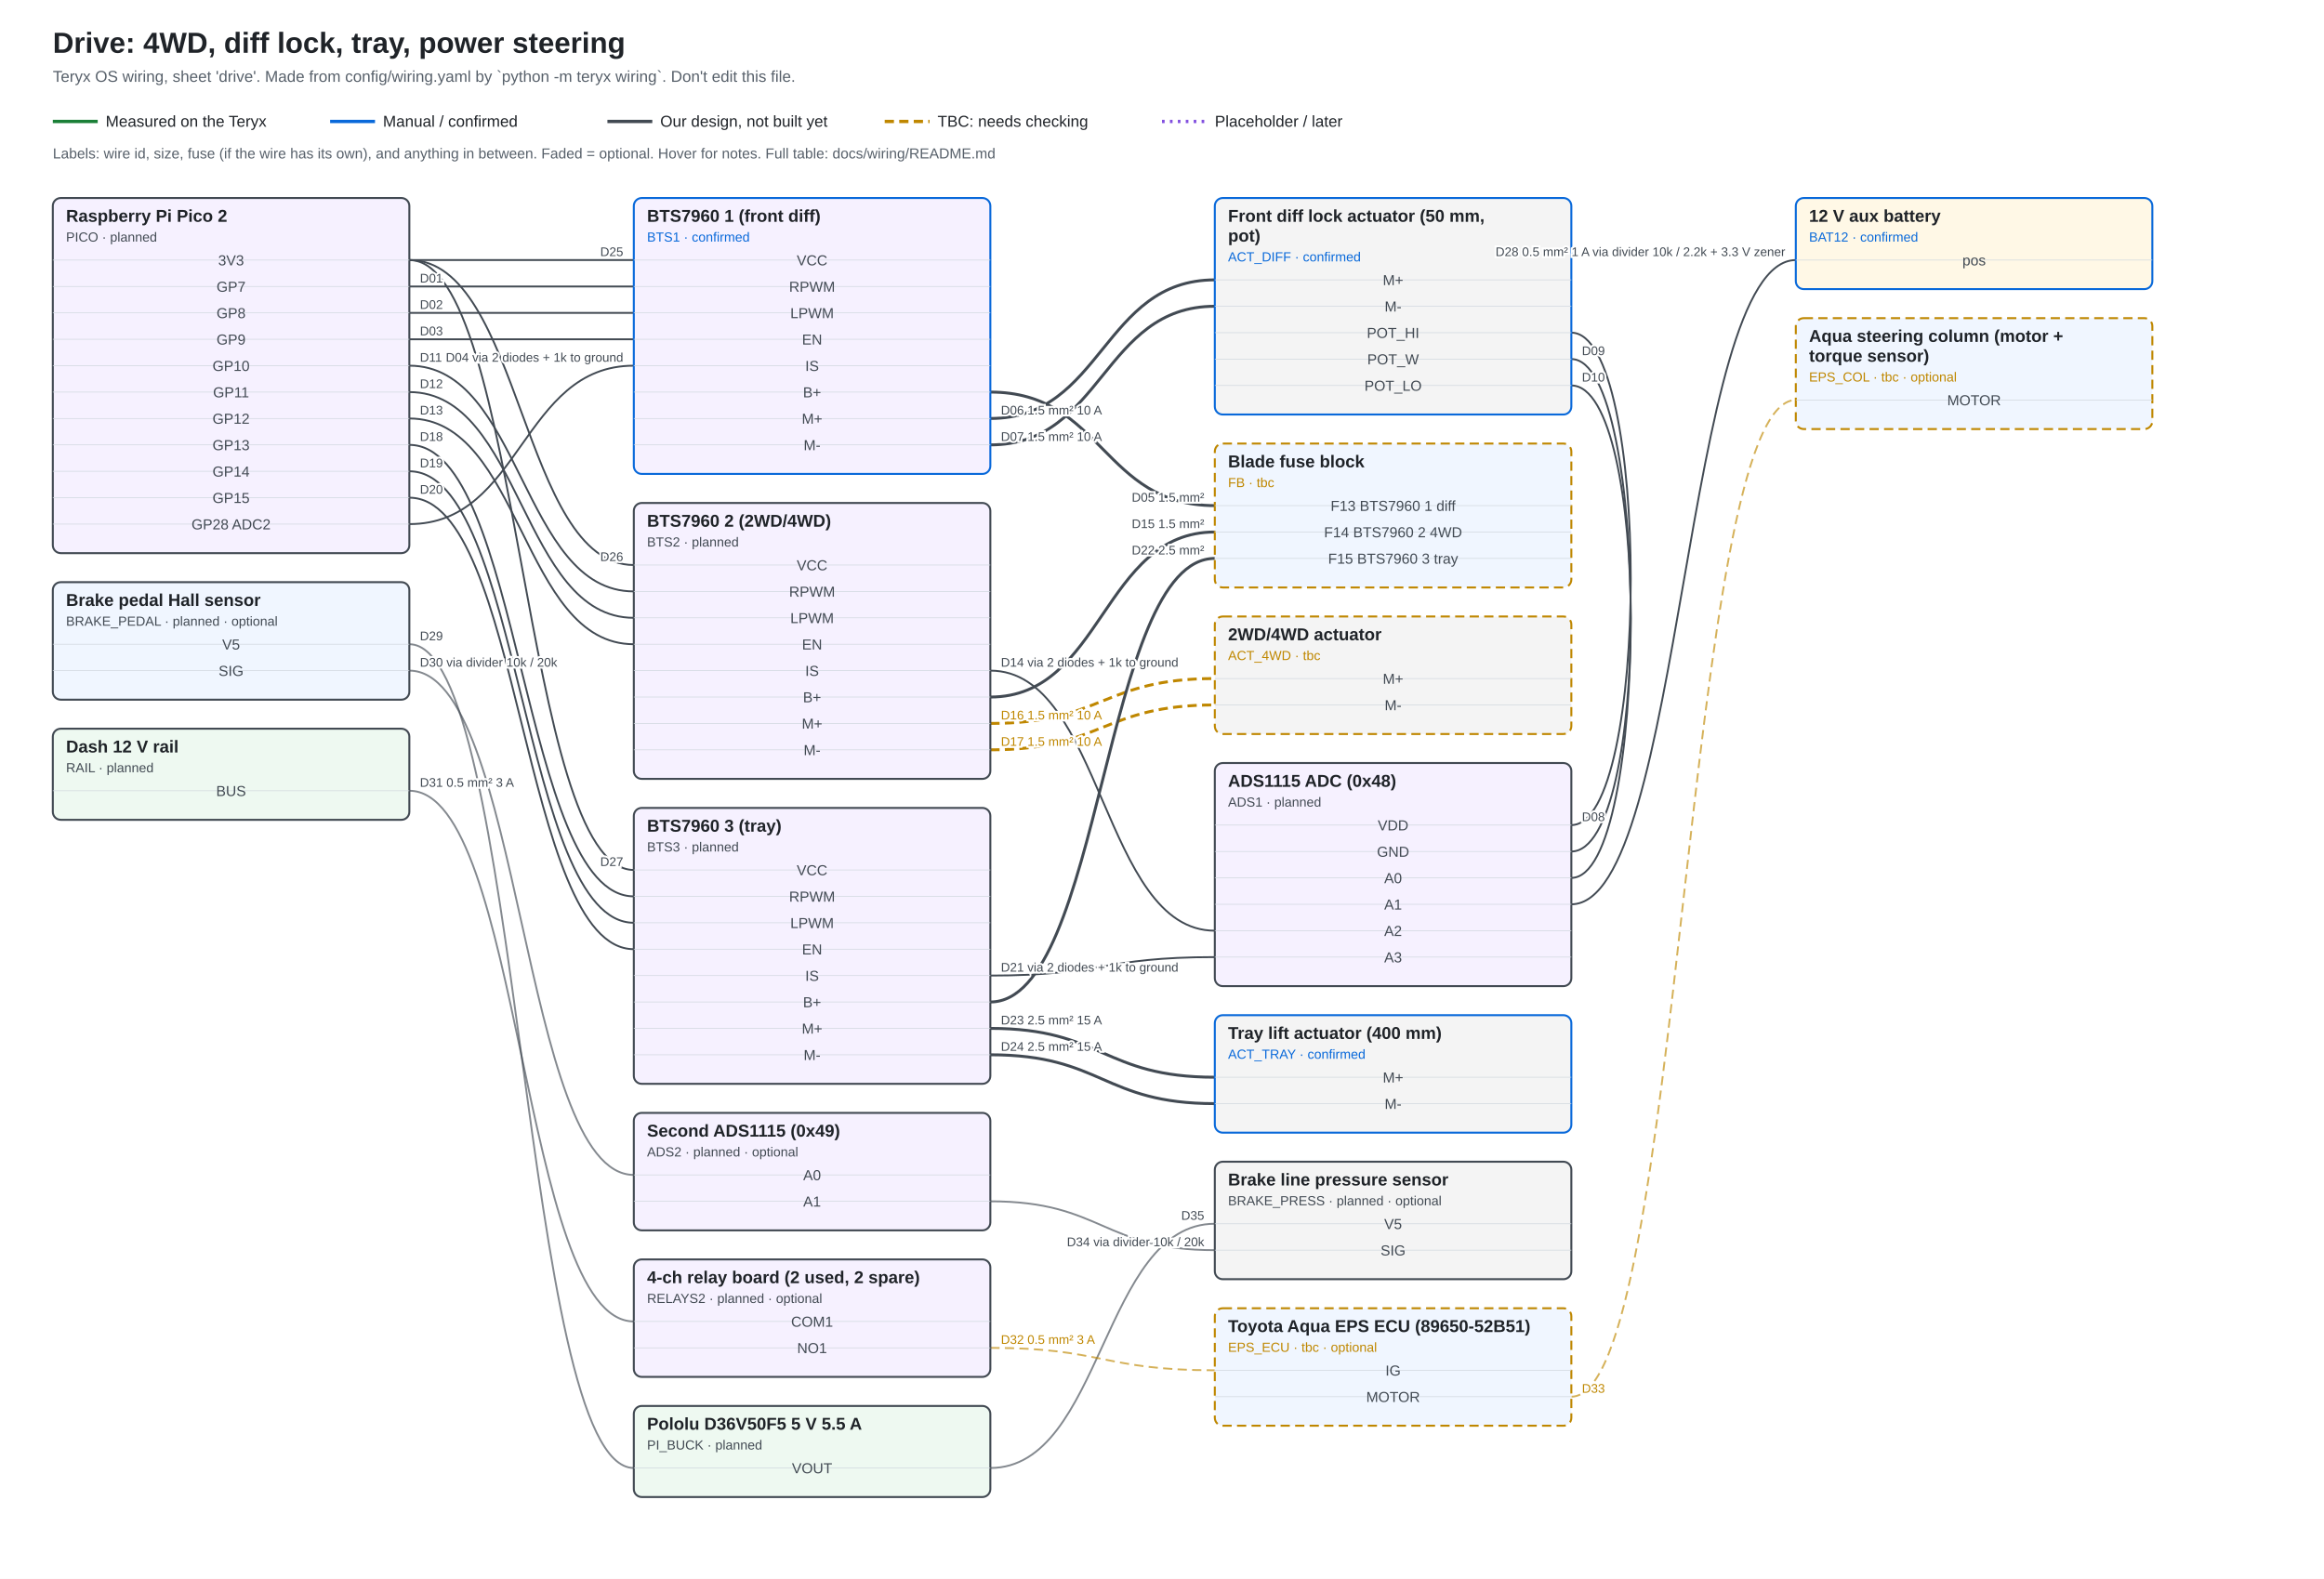
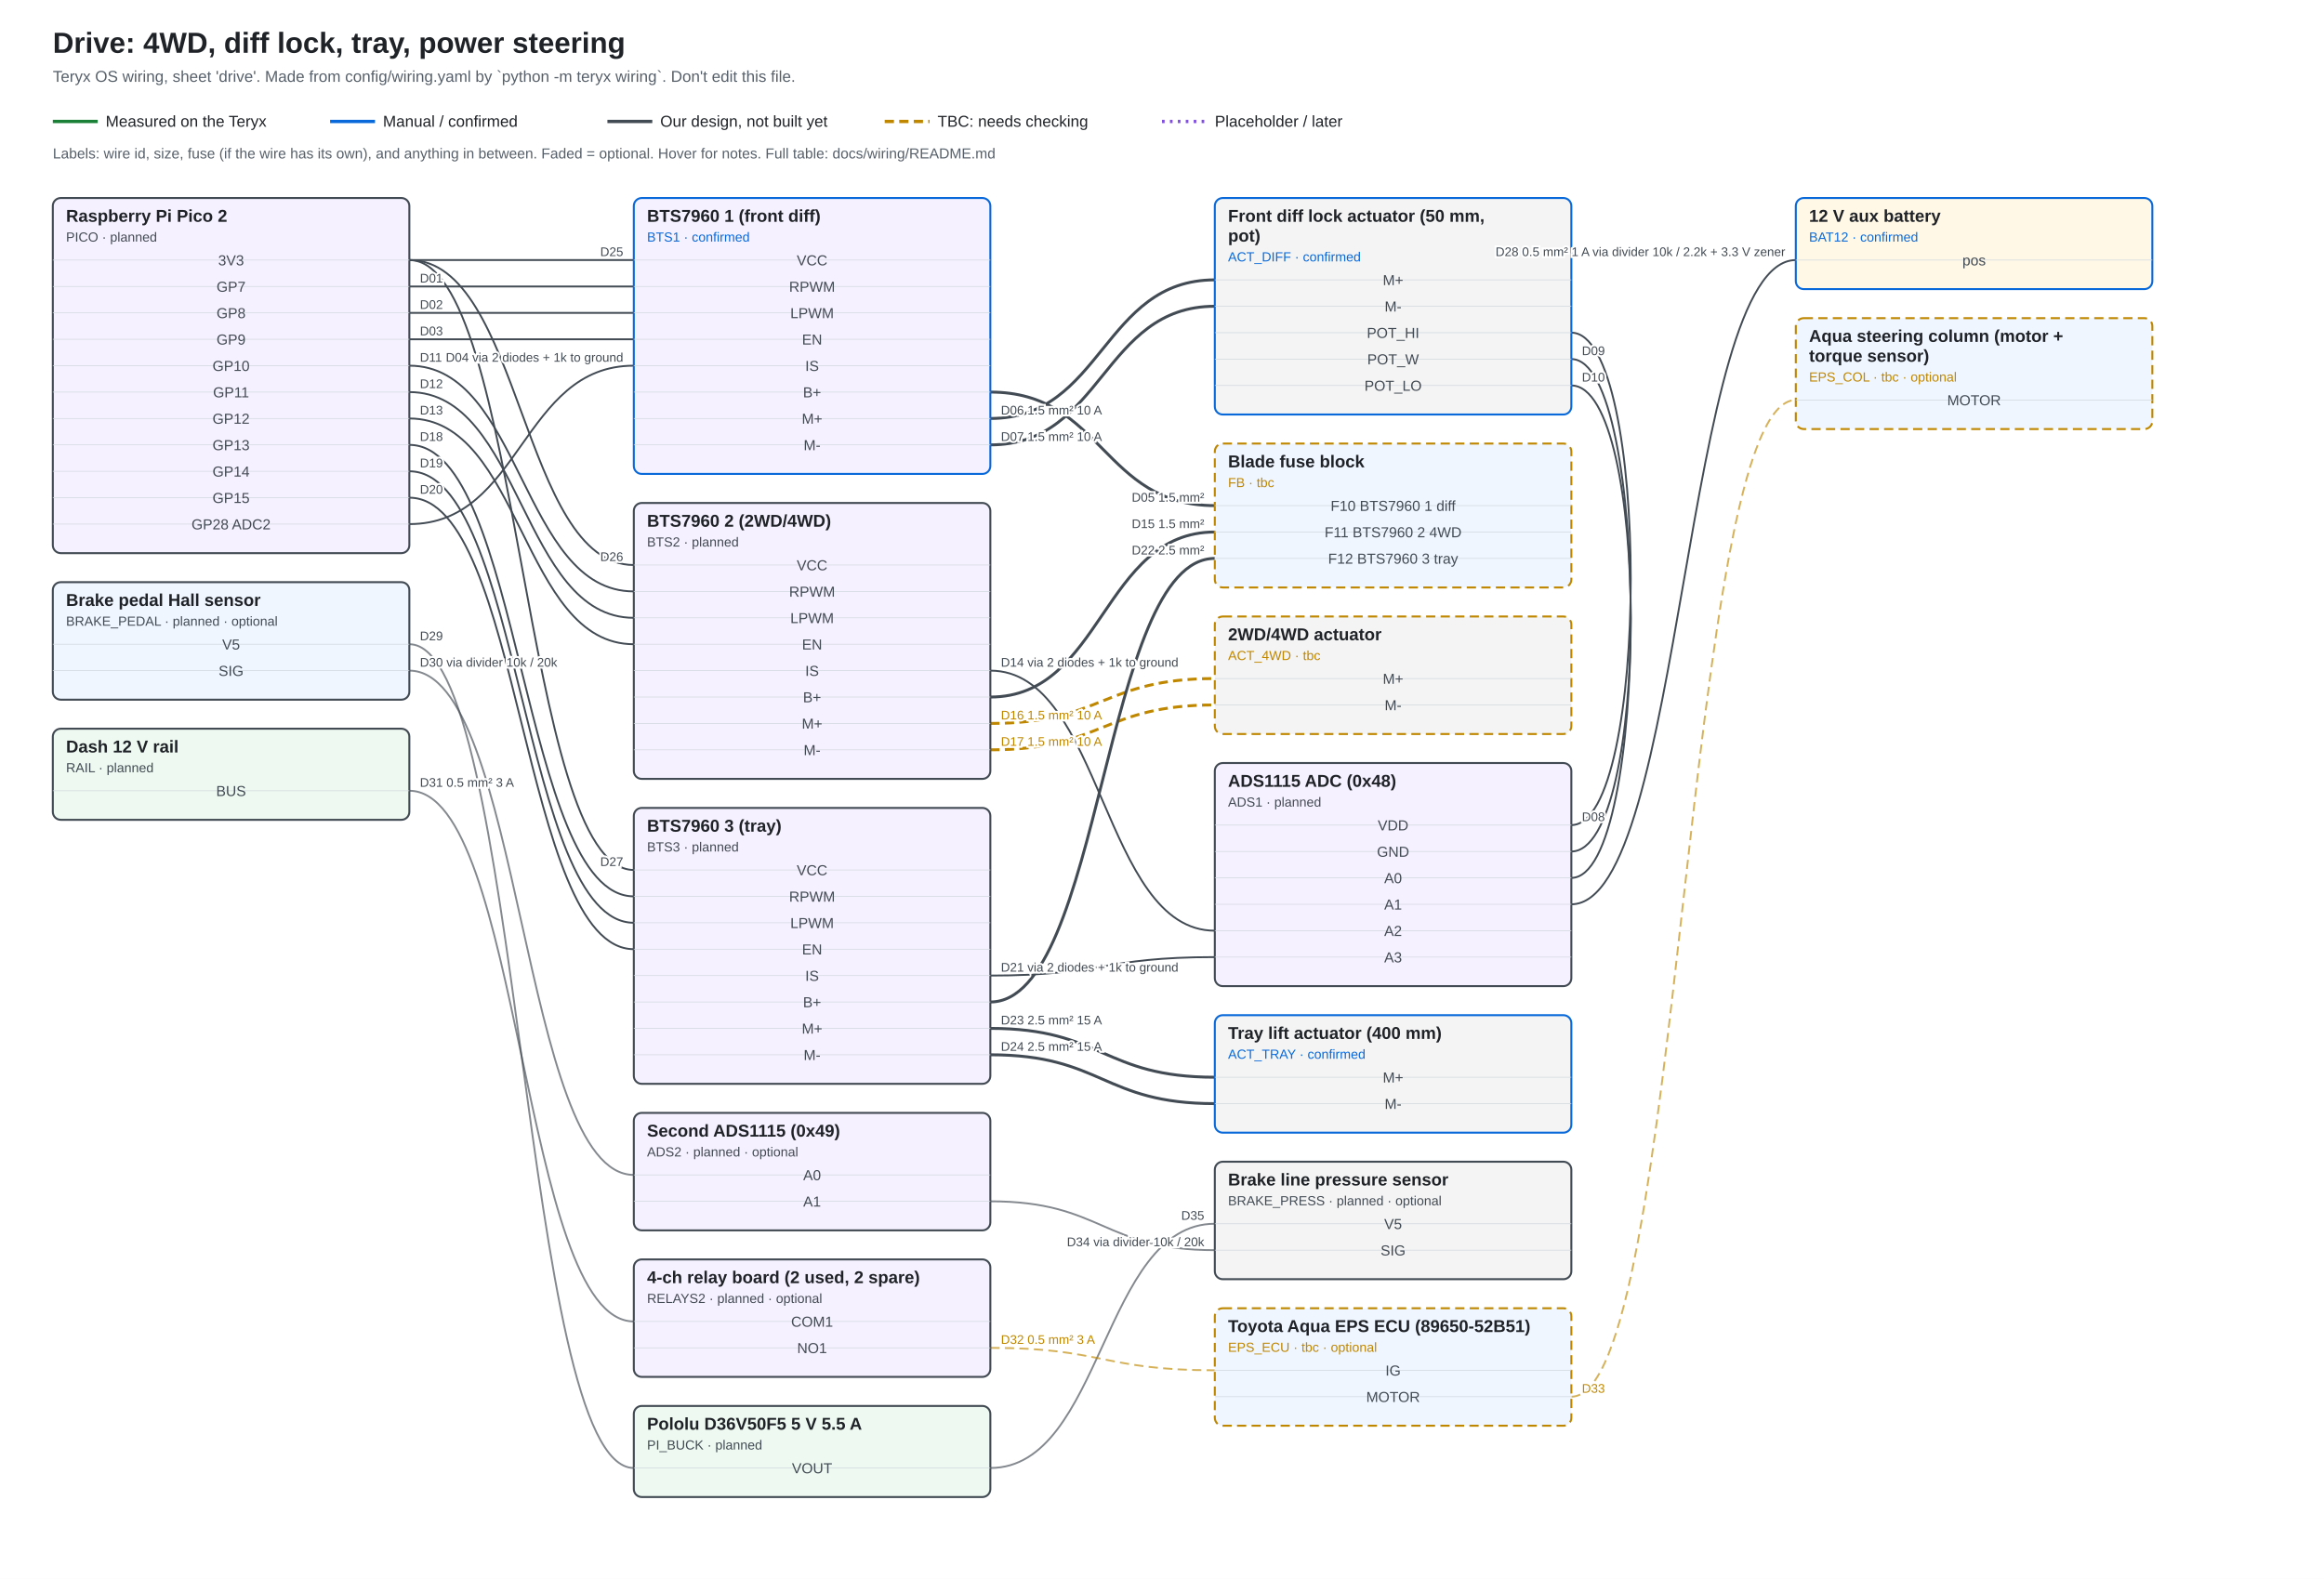
<svg xmlns="http://www.w3.org/2000/svg" viewBox="0 0 1760 1196" width="1760" height="1196" font-family="Arial, Helvetica, sans-serif" data-sheet="drive">
  <rect width="1760" height="1196" fill="#ffffff" />
  <text x="40" y="40" font-size="22" text-anchor="start" font-weight="bold" fill="#1f2328">Drive: 4WD, diff lock, tray, power steering</text>
  <text x="40" y="62" font-size="12" text-anchor="start" font-weight="normal" fill="#57606a">Teryx OS wiring, sheet 'drive'. Made from config/wiring.yaml by `python -m teryx wiring`. Don't edit this file.</text>
  <line x1="40" y1="92" x2="74" y2="92" stroke="#1a7f37" stroke-width="2.5" />
  <text x="80" y="96" font-size="12" text-anchor="start" font-weight="normal" fill="#1f2328">Measured on the Teryx</text>
  <line x1="250" y1="92" x2="284" y2="92" stroke="#0969da" stroke-width="2.5" />
  <text x="290" y="96" font-size="12" text-anchor="start" font-weight="normal" fill="#1f2328">Manual / confirmed</text>
  <line x1="460" y1="92" x2="494" y2="92" stroke="#424a53" stroke-width="2.5" />
  <text x="500" y="96" font-size="12" text-anchor="start" font-weight="normal" fill="#1f2328">Our design, not built yet</text>
  <line x1="670" y1="92" x2="704" y2="92" stroke="#bf8700" stroke-width="2.5" stroke-dasharray="7 4" />
  <text x="710" y="96" font-size="12" text-anchor="start" font-weight="normal" fill="#1f2328">TBC: needs checking</text>
  <line x1="880" y1="92" x2="914" y2="92" stroke="#8250df" stroke-width="2.5" stroke-dasharray="2 4" />
  <text x="920" y="96" font-size="12" text-anchor="start" font-weight="normal" fill="#1f2328">Placeholder / later</text>
  <text x="40" y="120" font-size="11" text-anchor="start" font-weight="normal" fill="#57606a">Labels: wire id, size, fuse (if the wire has its own), and anything in between. Faded = optional. Hover for notes. Full table: docs/wiring/README.md</text>
  <g data-wire="D01" data-from="PICO.GP7" data-to="BTS1.RPWM" data-status="planned">
    <path d="M310,217 C395,217 395,217 480,217" fill="none" stroke="#424a53" stroke-width="1.4" />
  </g>
  <g data-wire="D02" data-from="PICO.GP8" data-to="BTS1.LPWM" data-status="planned">
    <path d="M310,237 C395,237 395,237 480,237" fill="none" stroke="#424a53" stroke-width="1.4" />
  </g>
  <g data-wire="D03" data-from="PICO.GP9" data-to="BTS1.EN" data-status="planned">
    <path d="M310,257 C395,257 395,257 480,257" fill="none" stroke="#424a53" stroke-width="1.4" />
  </g>
  <g data-wire="D04" data-from="BTS1.IS" data-to="PICO.GP28" data-status="planned">
    <path d="M480,277 C395,277 395,397 310,397" fill="none" stroke="#424a53" stroke-width="1.4" />
  </g>
-   <g data-wire="D05" data-from="FB.F13" data-to="BTS1.B+" data-status="planned">
+   <g data-wire="D05" data-from="FB.F10" data-to="BTS1.B+" data-status="planned">
    <path d="M920,383 C835,383 835,297 750,297" fill="none" stroke="#424a53" stroke-width="2.2" />
  </g>
  <g data-wire="D06" data-from="BTS1.M+" data-to="ACT_DIFF.M+" data-status="planned">
    <path d="M750,317 C835,317 835,212 920,212" fill="none" stroke="#424a53" stroke-width="2.2" />
  </g>
  <g data-wire="D07" data-from="BTS1.M-" data-to="ACT_DIFF.M-" data-status="planned">
    <path d="M750,337 C835,337 835,232 920,232" fill="none" stroke="#424a53" stroke-width="2.2" />
  </g>
  <g data-wire="D08" data-from="ADS1.VDD" data-to="ACT_DIFF.POT_HI" data-status="planned">
    <path d="M1190,625 C1250,625 1250,252 1190,252" fill="none" stroke="#424a53" stroke-width="1.4" />
  </g>
  <g data-wire="D09" data-from="ACT_DIFF.POT_W" data-to="ADS1.A0" data-status="planned">
    <path d="M1190,272 C1250,272 1250,665 1190,665" fill="none" stroke="#424a53" stroke-width="1.4" />
  </g>
  <g data-wire="D10" data-from="ACT_DIFF.POT_LO" data-to="ADS1.GND" data-status="planned">
    <path d="M1190,292 C1250,292 1250,645 1190,645" fill="none" stroke="#424a53" stroke-width="1.4" />
  </g>
  <g data-wire="D11" data-from="PICO.GP10" data-to="BTS2.RPWM" data-status="planned">
    <path d="M310,277 C395,277 395,448 480,448" fill="none" stroke="#424a53" stroke-width="1.4" />
  </g>
  <g data-wire="D12" data-from="PICO.GP11" data-to="BTS2.LPWM" data-status="planned">
    <path d="M310,297 C395,297 395,468 480,468" fill="none" stroke="#424a53" stroke-width="1.4" />
  </g>
  <g data-wire="D13" data-from="PICO.GP12" data-to="BTS2.EN" data-status="planned">
    <path d="M310,317 C395,317 395,488 480,488" fill="none" stroke="#424a53" stroke-width="1.4" />
  </g>
  <g data-wire="D14" data-from="BTS2.IS" data-to="ADS1.A2" data-status="planned">
    <path d="M750,508 C835,508 835,705 920,705" fill="none" stroke="#424a53" stroke-width="1.4" />
  </g>
-   <g data-wire="D15" data-from="FB.F14" data-to="BTS2.B+" data-status="planned">
+   <g data-wire="D15" data-from="FB.F11" data-to="BTS2.B+" data-status="planned">
    <path d="M920,403 C835,403 835,528 750,528" fill="none" stroke="#424a53" stroke-width="2.2" />
  </g>
  <g data-wire="D16" data-from="BTS2.M+" data-to="ACT_4WD.M+" data-status="tbc">
    <path d="M750,548 C835,548 835,514 920,514" fill="none" stroke="#bf8700" stroke-width="2.2" stroke-dasharray="7 4" />
  </g>
  <g data-wire="D17" data-from="BTS2.M-" data-to="ACT_4WD.M-" data-status="tbc">
    <path d="M750,568 C835,568 835,534 920,534" fill="none" stroke="#bf8700" stroke-width="2.2" stroke-dasharray="7 4" />
  </g>
  <g data-wire="D18" data-from="PICO.GP13" data-to="BTS3.RPWM" data-status="planned">
    <path d="M310,337 C395,337 395,679 480,679" fill="none" stroke="#424a53" stroke-width="1.4" />
  </g>
  <g data-wire="D19" data-from="PICO.GP14" data-to="BTS3.LPWM" data-status="planned">
    <path d="M310,357 C395,357 395,699 480,699" fill="none" stroke="#424a53" stroke-width="1.4" />
  </g>
  <g data-wire="D20" data-from="PICO.GP15" data-to="BTS3.EN" data-status="planned">
    <path d="M310,377 C395,377 395,719 480,719" fill="none" stroke="#424a53" stroke-width="1.4" />
  </g>
  <g data-wire="D21" data-from="BTS3.IS" data-to="ADS1.A3" data-status="planned">
    <path d="M750,739 C835,739 835,725 920,725" fill="none" stroke="#424a53" stroke-width="1.4" />
  </g>
-   <g data-wire="D22" data-from="FB.F15" data-to="BTS3.B+" data-status="planned">
+   <g data-wire="D22" data-from="FB.F12" data-to="BTS3.B+" data-status="planned">
    <path d="M920,423 C835,423 835,759 750,759" fill="none" stroke="#424a53" stroke-width="2.2" />
  </g>
  <g data-wire="D23" data-from="BTS3.M+" data-to="ACT_TRAY.M+" data-status="planned">
    <path d="M750,779 C835,779 835,816 920,816" fill="none" stroke="#424a53" stroke-width="2.2" />
  </g>
  <g data-wire="D24" data-from="BTS3.M-" data-to="ACT_TRAY.M-" data-status="planned">
    <path d="M750,799 C835,799 835,836 920,836" fill="none" stroke="#424a53" stroke-width="2.2" />
  </g>
  <g data-wire="D25" data-from="PICO.3V3" data-to="BTS1.VCC" data-status="planned">
    <path d="M310,197 C395,197 395,197 480,197" fill="none" stroke="#424a53" stroke-width="1.4" />
  </g>
  <g data-wire="D26" data-from="PICO.3V3" data-to="BTS2.VCC" data-status="planned">
    <path d="M310,197 C395,197 395,428 480,428" fill="none" stroke="#424a53" stroke-width="1.4" />
  </g>
  <g data-wire="D27" data-from="PICO.3V3" data-to="BTS3.VCC" data-status="planned">
    <path d="M310,197 C395,197 395,659 480,659" fill="none" stroke="#424a53" stroke-width="1.4" />
  </g>
  <g data-wire="D28" data-from="BAT12.pos" data-to="ADS1.A1" data-status="planned">
    <path d="M1360,197 C1275,197 1275,685 1190,685" fill="none" stroke="#424a53" stroke-width="1.4" />
  </g>
  <g data-wire="D29" data-from="PI_BUCK.VOUT" data-to="BRAKE_PEDAL.V5" data-status="planned">
    <path d="M480,1112 C395,1112 395,488 310,488" fill="none" stroke="#424a53" stroke-width="1.4" stroke-opacity="0.65" />
  </g>
  <g data-wire="D30" data-from="BRAKE_PEDAL.SIG" data-to="ADS2.A0" data-status="planned">
    <path d="M310,508 C395,508 395,890 480,890" fill="none" stroke="#424a53" stroke-width="1.4" stroke-opacity="0.65" />
  </g>
  <g data-wire="D34" data-from="BRAKE_PRESS.SIG" data-to="ADS2.A1" data-status="planned">
    <path d="M920,947 C835,947 835,910 750,910" fill="none" stroke="#424a53" stroke-width="1.4" stroke-opacity="0.65" />
  </g>
  <g data-wire="D35" data-from="PI_BUCK.VOUT" data-to="BRAKE_PRESS.V5" data-status="planned">
    <path d="M750,1112 C835,1112 835,927 920,927" fill="none" stroke="#424a53" stroke-width="1.4" stroke-opacity="0.65" />
  </g>
  <g data-wire="D31" data-from="RAIL.BUS" data-to="RELAYS2.COM1" data-status="planned">
    <path d="M310,599 C395,599 395,1001 480,1001" fill="none" stroke="#424a53" stroke-width="1.4" stroke-opacity="0.65" />
  </g>
  <g data-wire="D32" data-from="RELAYS2.NO1" data-to="EPS_ECU.IG" data-status="tbc">
    <path d="M750,1021 C835,1021 835,1038 920,1038" fill="none" stroke="#bf8700" stroke-width="1.4" stroke-dasharray="7 4" stroke-opacity="0.65" />
  </g>
  <g data-wire="D33" data-from="EPS_ECU.MOTOR" data-to="EPS_COL.MOTOR" data-status="tbc">
    <path d="M1190,1058 C1275,1058 1275,303 1360,303" fill="none" stroke="#bf8700" stroke-width="1.4" stroke-dasharray="7 4" stroke-opacity="0.65" />
  </g>
  <g data-device="PICO" data-status="planned">
    <rect x="40" y="150" width="270" height="269" rx="6" fill="#f6f1ff" stroke="#424a53" stroke-width="1.5" />
    <text x="50" y="168" font-size="13" text-anchor="start" font-weight="bold" fill="#1f2328">Raspberry Pi Pico 2</text>
    <text x="50" y="183" font-size="10" text-anchor="start" font-weight="normal" fill="#424a53">PICO · planned</text>
    <line x1="40" y1="197" x2="310" y2="197" stroke="#d0d7de" stroke-width="0.5" />
    <text x="175" y="201" font-size="11" text-anchor="middle" font-weight="normal" fill="#424a53">3V3</text>
    <line x1="40" y1="217" x2="310" y2="217" stroke="#d0d7de" stroke-width="0.5" />
    <text x="175" y="221" font-size="11" text-anchor="middle" font-weight="normal" fill="#424a53">GP7</text>
    <line x1="40" y1="237" x2="310" y2="237" stroke="#d0d7de" stroke-width="0.5" />
    <text x="175" y="241" font-size="11" text-anchor="middle" font-weight="normal" fill="#424a53">GP8</text>
    <line x1="40" y1="257" x2="310" y2="257" stroke="#d0d7de" stroke-width="0.5" />
    <text x="175" y="261" font-size="11" text-anchor="middle" font-weight="normal" fill="#424a53">GP9</text>
    <line x1="40" y1="277" x2="310" y2="277" stroke="#d0d7de" stroke-width="0.5" />
    <text x="175" y="281" font-size="11" text-anchor="middle" font-weight="normal" fill="#424a53">GP10</text>
    <line x1="40" y1="297" x2="310" y2="297" stroke="#d0d7de" stroke-width="0.5" />
    <text x="175" y="301" font-size="11" text-anchor="middle" font-weight="normal" fill="#424a53">GP11</text>
    <line x1="40" y1="317" x2="310" y2="317" stroke="#d0d7de" stroke-width="0.5" />
    <text x="175" y="321" font-size="11" text-anchor="middle" font-weight="normal" fill="#424a53">GP12</text>
    <line x1="40" y1="337" x2="310" y2="337" stroke="#d0d7de" stroke-width="0.5" />
    <text x="175" y="341" font-size="11" text-anchor="middle" font-weight="normal" fill="#424a53">GP13</text>
    <line x1="40" y1="357" x2="310" y2="357" stroke="#d0d7de" stroke-width="0.5" />
    <text x="175" y="361" font-size="11" text-anchor="middle" font-weight="normal" fill="#424a53">GP14</text>
    <line x1="40" y1="377" x2="310" y2="377" stroke="#d0d7de" stroke-width="0.5" />
    <text x="175" y="381" font-size="11" text-anchor="middle" font-weight="normal" fill="#424a53">GP15</text>
    <line x1="40" y1="397" x2="310" y2="397" stroke="#d0d7de" stroke-width="0.5" />
    <text x="175" y="401" font-size="11" text-anchor="middle" font-weight="normal" fill="#424a53">GP28  ADC2</text>
  </g>
  <g data-device="BRAKE_PEDAL" data-status="planned">
    <rect x="40" y="441" width="270" height="89" rx="6" fill="#f0f6ff" stroke="#424a53" stroke-width="1.5" />
    <text x="50" y="459" font-size="13" text-anchor="start" font-weight="bold" fill="#1f2328">Brake pedal Hall sensor</text>
    <text x="50" y="474" font-size="10" text-anchor="start" font-weight="normal" fill="#424a53">BRAKE_PEDAL · planned · optional</text>
    <line x1="40" y1="488" x2="310" y2="488" stroke="#d0d7de" stroke-width="0.5" />
    <text x="175" y="492" font-size="11" text-anchor="middle" font-weight="normal" fill="#424a53">V5</text>
    <line x1="40" y1="508" x2="310" y2="508" stroke="#d0d7de" stroke-width="0.5" />
    <text x="175" y="512" font-size="11" text-anchor="middle" font-weight="normal" fill="#424a53">SIG</text>
  </g>
  <g data-device="RAIL" data-status="planned">
    <rect x="40" y="552" width="270" height="69" rx="6" fill="#eef9f1" stroke="#424a53" stroke-width="1.5" />
    <text x="50" y="570" font-size="13" text-anchor="start" font-weight="bold" fill="#1f2328">Dash 12 V rail</text>
    <text x="50" y="585" font-size="10" text-anchor="start" font-weight="normal" fill="#424a53">RAIL · planned</text>
    <line x1="40" y1="599" x2="310" y2="599" stroke="#d0d7de" stroke-width="0.5" />
    <text x="175" y="603" font-size="11" text-anchor="middle" font-weight="normal" fill="#424a53">BUS</text>
  </g>
  <g data-device="BTS1" data-status="confirmed">
    <rect x="480" y="150" width="270" height="209" rx="6" fill="#f6f1ff" stroke="#0969da" stroke-width="1.5" />
    <text x="490" y="168" font-size="13" text-anchor="start" font-weight="bold" fill="#1f2328">BTS7960 1 (front diff)</text>
    <text x="490" y="183" font-size="10" text-anchor="start" font-weight="normal" fill="#0969da">BTS1 · confirmed</text>
    <line x1="480" y1="197" x2="750" y2="197" stroke="#d0d7de" stroke-width="0.5" />
    <text x="615" y="201" font-size="11" text-anchor="middle" font-weight="normal" fill="#424a53">VCC</text>
    <line x1="480" y1="217" x2="750" y2="217" stroke="#d0d7de" stroke-width="0.5" />
    <text x="615" y="221" font-size="11" text-anchor="middle" font-weight="normal" fill="#424a53">RPWM</text>
    <line x1="480" y1="237" x2="750" y2="237" stroke="#d0d7de" stroke-width="0.5" />
    <text x="615" y="241" font-size="11" text-anchor="middle" font-weight="normal" fill="#424a53">LPWM</text>
    <line x1="480" y1="257" x2="750" y2="257" stroke="#d0d7de" stroke-width="0.5" />
    <text x="615" y="261" font-size="11" text-anchor="middle" font-weight="normal" fill="#424a53">EN</text>
    <line x1="480" y1="277" x2="750" y2="277" stroke="#d0d7de" stroke-width="0.5" />
    <text x="615" y="281" font-size="11" text-anchor="middle" font-weight="normal" fill="#424a53">IS</text>
    <line x1="480" y1="297" x2="750" y2="297" stroke="#d0d7de" stroke-width="0.5" />
    <text x="615" y="301" font-size="11" text-anchor="middle" font-weight="normal" fill="#424a53">B+</text>
    <line x1="480" y1="317" x2="750" y2="317" stroke="#d0d7de" stroke-width="0.5" />
    <text x="615" y="321" font-size="11" text-anchor="middle" font-weight="normal" fill="#424a53">M+</text>
    <line x1="480" y1="337" x2="750" y2="337" stroke="#d0d7de" stroke-width="0.5" />
    <text x="615" y="341" font-size="11" text-anchor="middle" font-weight="normal" fill="#424a53">M-</text>
  </g>
  <g data-device="BTS2" data-status="planned">
    <rect x="480" y="381" width="270" height="209" rx="6" fill="#f6f1ff" stroke="#424a53" stroke-width="1.5" />
    <text x="490" y="399" font-size="13" text-anchor="start" font-weight="bold" fill="#1f2328">BTS7960 2 (2WD/4WD)</text>
    <text x="490" y="414" font-size="10" text-anchor="start" font-weight="normal" fill="#424a53">BTS2 · planned</text>
    <line x1="480" y1="428" x2="750" y2="428" stroke="#d0d7de" stroke-width="0.5" />
    <text x="615" y="432" font-size="11" text-anchor="middle" font-weight="normal" fill="#424a53">VCC</text>
    <line x1="480" y1="448" x2="750" y2="448" stroke="#d0d7de" stroke-width="0.5" />
    <text x="615" y="452" font-size="11" text-anchor="middle" font-weight="normal" fill="#424a53">RPWM</text>
    <line x1="480" y1="468" x2="750" y2="468" stroke="#d0d7de" stroke-width="0.5" />
    <text x="615" y="472" font-size="11" text-anchor="middle" font-weight="normal" fill="#424a53">LPWM</text>
    <line x1="480" y1="488" x2="750" y2="488" stroke="#d0d7de" stroke-width="0.5" />
    <text x="615" y="492" font-size="11" text-anchor="middle" font-weight="normal" fill="#424a53">EN</text>
    <line x1="480" y1="508" x2="750" y2="508" stroke="#d0d7de" stroke-width="0.5" />
    <text x="615" y="512" font-size="11" text-anchor="middle" font-weight="normal" fill="#424a53">IS</text>
    <line x1="480" y1="528" x2="750" y2="528" stroke="#d0d7de" stroke-width="0.5" />
    <text x="615" y="532" font-size="11" text-anchor="middle" font-weight="normal" fill="#424a53">B+</text>
    <line x1="480" y1="548" x2="750" y2="548" stroke="#d0d7de" stroke-width="0.5" />
    <text x="615" y="552" font-size="11" text-anchor="middle" font-weight="normal" fill="#424a53">M+</text>
    <line x1="480" y1="568" x2="750" y2="568" stroke="#d0d7de" stroke-width="0.5" />
    <text x="615" y="572" font-size="11" text-anchor="middle" font-weight="normal" fill="#424a53">M-</text>
  </g>
  <g data-device="BTS3" data-status="planned">
    <rect x="480" y="612" width="270" height="209" rx="6" fill="#f6f1ff" stroke="#424a53" stroke-width="1.5" />
    <text x="490" y="630" font-size="13" text-anchor="start" font-weight="bold" fill="#1f2328">BTS7960 3 (tray)</text>
    <text x="490" y="645" font-size="10" text-anchor="start" font-weight="normal" fill="#424a53">BTS3 · planned</text>
    <line x1="480" y1="659" x2="750" y2="659" stroke="#d0d7de" stroke-width="0.5" />
    <text x="615" y="663" font-size="11" text-anchor="middle" font-weight="normal" fill="#424a53">VCC</text>
    <line x1="480" y1="679" x2="750" y2="679" stroke="#d0d7de" stroke-width="0.5" />
    <text x="615" y="683" font-size="11" text-anchor="middle" font-weight="normal" fill="#424a53">RPWM</text>
    <line x1="480" y1="699" x2="750" y2="699" stroke="#d0d7de" stroke-width="0.5" />
    <text x="615" y="703" font-size="11" text-anchor="middle" font-weight="normal" fill="#424a53">LPWM</text>
    <line x1="480" y1="719" x2="750" y2="719" stroke="#d0d7de" stroke-width="0.5" />
    <text x="615" y="723" font-size="11" text-anchor="middle" font-weight="normal" fill="#424a53">EN</text>
    <line x1="480" y1="739" x2="750" y2="739" stroke="#d0d7de" stroke-width="0.5" />
    <text x="615" y="743" font-size="11" text-anchor="middle" font-weight="normal" fill="#424a53">IS</text>
    <line x1="480" y1="759" x2="750" y2="759" stroke="#d0d7de" stroke-width="0.5" />
    <text x="615" y="763" font-size="11" text-anchor="middle" font-weight="normal" fill="#424a53">B+</text>
    <line x1="480" y1="779" x2="750" y2="779" stroke="#d0d7de" stroke-width="0.5" />
    <text x="615" y="783" font-size="11" text-anchor="middle" font-weight="normal" fill="#424a53">M+</text>
    <line x1="480" y1="799" x2="750" y2="799" stroke="#d0d7de" stroke-width="0.5" />
    <text x="615" y="803" font-size="11" text-anchor="middle" font-weight="normal" fill="#424a53">M-</text>
  </g>
  <g data-device="ADS2" data-status="planned">
    <rect x="480" y="843" width="270" height="89" rx="6" fill="#f6f1ff" stroke="#424a53" stroke-width="1.5" />
    <text x="490" y="861" font-size="13" text-anchor="start" font-weight="bold" fill="#1f2328">Second ADS1115 (0x49)</text>
    <text x="490" y="876" font-size="10" text-anchor="start" font-weight="normal" fill="#424a53">ADS2 · planned · optional</text>
    <line x1="480" y1="890" x2="750" y2="890" stroke="#d0d7de" stroke-width="0.5" />
    <text x="615" y="894" font-size="11" text-anchor="middle" font-weight="normal" fill="#424a53">A0</text>
    <line x1="480" y1="910" x2="750" y2="910" stroke="#d0d7de" stroke-width="0.5" />
    <text x="615" y="914" font-size="11" text-anchor="middle" font-weight="normal" fill="#424a53">A1</text>
  </g>
  <g data-device="RELAYS2" data-status="planned">
    <rect x="480" y="954" width="270" height="89" rx="6" fill="#f6f1ff" stroke="#424a53" stroke-width="1.5" />
    <text x="490" y="972" font-size="13" text-anchor="start" font-weight="bold" fill="#1f2328">4-ch relay board (2 used, 2 spare)</text>
    <text x="490" y="987" font-size="10" text-anchor="start" font-weight="normal" fill="#424a53">RELAYS2 · planned · optional</text>
    <line x1="480" y1="1001" x2="750" y2="1001" stroke="#d0d7de" stroke-width="0.5" />
    <text x="615" y="1005" font-size="11" text-anchor="middle" font-weight="normal" fill="#424a53">COM1</text>
    <line x1="480" y1="1021" x2="750" y2="1021" stroke="#d0d7de" stroke-width="0.5" />
    <text x="615" y="1025" font-size="11" text-anchor="middle" font-weight="normal" fill="#424a53">NO1</text>
  </g>
  <g data-device="PI_BUCK" data-status="planned">
    <rect x="480" y="1065" width="270" height="69" rx="6" fill="#eef9f1" stroke="#424a53" stroke-width="1.5" />
    <text x="490" y="1083" font-size="13" text-anchor="start" font-weight="bold" fill="#1f2328">Pololu D36V50F5 5 V 5.5 A</text>
    <text x="490" y="1098" font-size="10" text-anchor="start" font-weight="normal" fill="#424a53">PI_BUCK · planned</text>
    <line x1="480" y1="1112" x2="750" y2="1112" stroke="#d0d7de" stroke-width="0.5" />
    <text x="615" y="1116" font-size="11" text-anchor="middle" font-weight="normal" fill="#424a53">VOUT</text>
  </g>
  <g data-device="ACT_DIFF" data-status="confirmed">
    <rect x="920" y="150" width="270" height="164" rx="6" fill="#f4f4f4" stroke="#0969da" stroke-width="1.5" />
    <text x="930" y="168" font-size="13" text-anchor="start" font-weight="bold" fill="#1f2328">Front diff lock actuator (50 mm,</text>
    <text x="930" y="183" font-size="13" text-anchor="start" font-weight="bold" fill="#1f2328">pot)</text>
    <text x="930" y="198" font-size="10" text-anchor="start" font-weight="normal" fill="#0969da">ACT_DIFF · confirmed</text>
    <line x1="920" y1="212" x2="1190" y2="212" stroke="#d0d7de" stroke-width="0.5" />
    <text x="1055" y="216" font-size="11" text-anchor="middle" font-weight="normal" fill="#424a53">M+</text>
    <line x1="920" y1="232" x2="1190" y2="232" stroke="#d0d7de" stroke-width="0.5" />
    <text x="1055" y="236" font-size="11" text-anchor="middle" font-weight="normal" fill="#424a53">M-</text>
    <line x1="920" y1="252" x2="1190" y2="252" stroke="#d0d7de" stroke-width="0.5" />
    <text x="1055" y="256" font-size="11" text-anchor="middle" font-weight="normal" fill="#424a53">POT_HI</text>
    <line x1="920" y1="272" x2="1190" y2="272" stroke="#d0d7de" stroke-width="0.5" />
    <text x="1055" y="276" font-size="11" text-anchor="middle" font-weight="normal" fill="#424a53">POT_W</text>
    <line x1="920" y1="292" x2="1190" y2="292" stroke="#d0d7de" stroke-width="0.5" />
    <text x="1055" y="296" font-size="11" text-anchor="middle" font-weight="normal" fill="#424a53">POT_LO</text>
  </g>
  <g data-device="FB" data-status="tbc">
    <rect x="920" y="336" width="270" height="109" rx="6" fill="#f0f6ff" stroke="#bf8700" stroke-width="1.5" stroke-dasharray="7 4" />
    <text x="930" y="354" font-size="13" text-anchor="start" font-weight="bold" fill="#1f2328">Blade fuse block</text>
    <text x="930" y="369" font-size="10" text-anchor="start" font-weight="normal" fill="#bf8700">FB · tbc</text>
    <line x1="920" y1="383" x2="1190" y2="383" stroke="#d0d7de" stroke-width="0.5" />
-     <text x="1055" y="387" font-size="11" text-anchor="middle" font-weight="normal" fill="#424a53">F13  BTS7960 1 diff</text>
+     <text x="1055" y="387" font-size="11" text-anchor="middle" font-weight="normal" fill="#424a53">F10  BTS7960 1 diff</text>
    <line x1="920" y1="403" x2="1190" y2="403" stroke="#d0d7de" stroke-width="0.5" />
-     <text x="1055" y="407" font-size="11" text-anchor="middle" font-weight="normal" fill="#424a53">F14  BTS7960 2 4WD</text>
+     <text x="1055" y="407" font-size="11" text-anchor="middle" font-weight="normal" fill="#424a53">F11  BTS7960 2 4WD</text>
    <line x1="920" y1="423" x2="1190" y2="423" stroke="#d0d7de" stroke-width="0.5" />
-     <text x="1055" y="427" font-size="11" text-anchor="middle" font-weight="normal" fill="#424a53">F15  BTS7960 3 tray</text>
+     <text x="1055" y="427" font-size="11" text-anchor="middle" font-weight="normal" fill="#424a53">F12  BTS7960 3 tray</text>
  </g>
  <g data-device="ACT_4WD" data-status="tbc">
    <rect x="920" y="467" width="270" height="89" rx="6" fill="#f4f4f4" stroke="#bf8700" stroke-width="1.5" stroke-dasharray="7 4" />
    <text x="930" y="485" font-size="13" text-anchor="start" font-weight="bold" fill="#1f2328">2WD/4WD actuator</text>
    <text x="930" y="500" font-size="10" text-anchor="start" font-weight="normal" fill="#bf8700">ACT_4WD · tbc</text>
    <line x1="920" y1="514" x2="1190" y2="514" stroke="#d0d7de" stroke-width="0.5" />
    <text x="1055" y="518" font-size="11" text-anchor="middle" font-weight="normal" fill="#424a53">M+</text>
    <line x1="920" y1="534" x2="1190" y2="534" stroke="#d0d7de" stroke-width="0.5" />
    <text x="1055" y="538" font-size="11" text-anchor="middle" font-weight="normal" fill="#424a53">M-</text>
  </g>
  <g data-device="ADS1" data-status="planned">
    <rect x="920" y="578" width="270" height="169" rx="6" fill="#f6f1ff" stroke="#424a53" stroke-width="1.5" />
    <text x="930" y="596" font-size="13" text-anchor="start" font-weight="bold" fill="#1f2328">ADS1115 ADC (0x48)</text>
    <text x="930" y="611" font-size="10" text-anchor="start" font-weight="normal" fill="#424a53">ADS1 · planned</text>
    <line x1="920" y1="625" x2="1190" y2="625" stroke="#d0d7de" stroke-width="0.5" />
    <text x="1055" y="629" font-size="11" text-anchor="middle" font-weight="normal" fill="#424a53">VDD</text>
    <line x1="920" y1="645" x2="1190" y2="645" stroke="#d0d7de" stroke-width="0.5" />
    <text x="1055" y="649" font-size="11" text-anchor="middle" font-weight="normal" fill="#424a53">GND</text>
    <line x1="920" y1="665" x2="1190" y2="665" stroke="#d0d7de" stroke-width="0.5" />
    <text x="1055" y="669" font-size="11" text-anchor="middle" font-weight="normal" fill="#424a53">A0</text>
    <line x1="920" y1="685" x2="1190" y2="685" stroke="#d0d7de" stroke-width="0.5" />
    <text x="1055" y="689" font-size="11" text-anchor="middle" font-weight="normal" fill="#424a53">A1</text>
    <line x1="920" y1="705" x2="1190" y2="705" stroke="#d0d7de" stroke-width="0.5" />
    <text x="1055" y="709" font-size="11" text-anchor="middle" font-weight="normal" fill="#424a53">A2</text>
    <line x1="920" y1="725" x2="1190" y2="725" stroke="#d0d7de" stroke-width="0.5" />
    <text x="1055" y="729" font-size="11" text-anchor="middle" font-weight="normal" fill="#424a53">A3</text>
  </g>
  <g data-device="ACT_TRAY" data-status="confirmed">
    <rect x="920" y="769" width="270" height="89" rx="6" fill="#f4f4f4" stroke="#0969da" stroke-width="1.5" />
    <text x="930" y="787" font-size="13" text-anchor="start" font-weight="bold" fill="#1f2328">Tray lift actuator (400 mm)</text>
    <text x="930" y="802" font-size="10" text-anchor="start" font-weight="normal" fill="#0969da">ACT_TRAY · confirmed</text>
    <line x1="920" y1="816" x2="1190" y2="816" stroke="#d0d7de" stroke-width="0.5" />
    <text x="1055" y="820" font-size="11" text-anchor="middle" font-weight="normal" fill="#424a53">M+</text>
    <line x1="920" y1="836" x2="1190" y2="836" stroke="#d0d7de" stroke-width="0.5" />
    <text x="1055" y="840" font-size="11" text-anchor="middle" font-weight="normal" fill="#424a53">M-</text>
  </g>
  <g data-device="BRAKE_PRESS" data-status="planned">
    <rect x="920" y="880" width="270" height="89" rx="6" fill="#f4f4f4" stroke="#424a53" stroke-width="1.5" />
    <text x="930" y="898" font-size="13" text-anchor="start" font-weight="bold" fill="#1f2328">Brake line pressure sensor</text>
    <text x="930" y="913" font-size="10" text-anchor="start" font-weight="normal" fill="#424a53">BRAKE_PRESS · planned · optional</text>
    <line x1="920" y1="927" x2="1190" y2="927" stroke="#d0d7de" stroke-width="0.5" />
    <text x="1055" y="931" font-size="11" text-anchor="middle" font-weight="normal" fill="#424a53">V5</text>
    <line x1="920" y1="947" x2="1190" y2="947" stroke="#d0d7de" stroke-width="0.5" />
    <text x="1055" y="951" font-size="11" text-anchor="middle" font-weight="normal" fill="#424a53">SIG</text>
  </g>
  <g data-device="EPS_ECU" data-status="tbc">
    <rect x="920" y="991" width="270" height="89" rx="6" fill="#f0f6ff" stroke="#bf8700" stroke-width="1.5" stroke-dasharray="7 4" />
    <text x="930" y="1009" font-size="13" text-anchor="start" font-weight="bold" fill="#1f2328">Toyota Aqua EPS ECU (89650-52B51)</text>
    <text x="930" y="1024" font-size="10" text-anchor="start" font-weight="normal" fill="#bf8700">EPS_ECU · tbc · optional</text>
    <line x1="920" y1="1038" x2="1190" y2="1038" stroke="#d0d7de" stroke-width="0.5" />
    <text x="1055" y="1042" font-size="11" text-anchor="middle" font-weight="normal" fill="#424a53">IG</text>
    <line x1="920" y1="1058" x2="1190" y2="1058" stroke="#d0d7de" stroke-width="0.5" />
    <text x="1055" y="1062" font-size="11" text-anchor="middle" font-weight="normal" fill="#424a53">MOTOR</text>
  </g>
  <g data-device="BAT12" data-status="confirmed">
    <rect x="1360" y="150" width="270" height="69" rx="6" fill="#fff8e6" stroke="#0969da" stroke-width="1.5" />
    <text x="1370" y="168" font-size="13" text-anchor="start" font-weight="bold" fill="#1f2328">12 V aux battery</text>
    <text x="1370" y="183" font-size="10" text-anchor="start" font-weight="normal" fill="#0969da">BAT12 · confirmed</text>
    <line x1="1360" y1="197" x2="1630" y2="197" stroke="#d0d7de" stroke-width="0.5" />
    <text x="1495" y="201" font-size="11" text-anchor="middle" font-weight="normal" fill="#424a53">pos</text>
  </g>
  <g data-device="EPS_COL" data-status="tbc">
    <rect x="1360" y="241" width="270" height="84" rx="6" fill="#f0f6ff" stroke="#bf8700" stroke-width="1.5" stroke-dasharray="7 4" />
    <text x="1370" y="259" font-size="13" text-anchor="start" font-weight="bold" fill="#1f2328">Aqua steering column (motor +</text>
    <text x="1370" y="274" font-size="13" text-anchor="start" font-weight="bold" fill="#1f2328">torque sensor)</text>
    <text x="1370" y="289" font-size="10" text-anchor="start" font-weight="normal" fill="#bf8700">EPS_COL · tbc · optional</text>
    <line x1="1360" y1="303" x2="1630" y2="303" stroke="#d0d7de" stroke-width="0.5" />
    <text x="1495" y="307" font-size="11" text-anchor="middle" font-weight="normal" fill="#424a53">MOTOR</text>
  </g>
  <text x="318" y="214" font-size="9.5" text-anchor="start" font-weight="normal" fill="#424a53" stroke="#ffffff" stroke-width="3" paint-order="stroke">D01</text>
  <text x="318" y="234" font-size="9.5" text-anchor="start" font-weight="normal" fill="#424a53" stroke="#ffffff" stroke-width="3" paint-order="stroke">D02</text>
  <text x="318" y="254" font-size="9.5" text-anchor="start" font-weight="normal" fill="#424a53" stroke="#ffffff" stroke-width="3" paint-order="stroke">D03</text>
  <text x="472" y="274" font-size="9.5" text-anchor="end" font-weight="normal" fill="#424a53" stroke="#ffffff" stroke-width="3" paint-order="stroke">D04  via 2 diodes + 1k to ground</text>
  <text x="912" y="380" font-size="9.5" text-anchor="end" font-weight="normal" fill="#424a53" stroke="#ffffff" stroke-width="3" paint-order="stroke">D05  1.5 mm²</text>
  <text x="758" y="314" font-size="9.5" text-anchor="start" font-weight="normal" fill="#424a53" stroke="#ffffff" stroke-width="3" paint-order="stroke">D06  1.5 mm²  10 A</text>
  <text x="758" y="334" font-size="9.5" text-anchor="start" font-weight="normal" fill="#424a53" stroke="#ffffff" stroke-width="3" paint-order="stroke">D07  1.5 mm²  10 A</text>
  <text x="1198" y="622" font-size="9.5" text-anchor="start" font-weight="normal" fill="#424a53" stroke="#ffffff" stroke-width="3" paint-order="stroke">D08</text>
  <text x="1198" y="269" font-size="9.5" text-anchor="start" font-weight="normal" fill="#424a53" stroke="#ffffff" stroke-width="3" paint-order="stroke">D09</text>
  <text x="1198" y="289" font-size="9.5" text-anchor="start" font-weight="normal" fill="#424a53" stroke="#ffffff" stroke-width="3" paint-order="stroke">D10</text>
  <text x="318" y="274" font-size="9.5" text-anchor="start" font-weight="normal" fill="#424a53" stroke="#ffffff" stroke-width="3" paint-order="stroke">D11</text>
  <text x="318" y="294" font-size="9.5" text-anchor="start" font-weight="normal" fill="#424a53" stroke="#ffffff" stroke-width="3" paint-order="stroke">D12</text>
  <text x="318" y="314" font-size="9.5" text-anchor="start" font-weight="normal" fill="#424a53" stroke="#ffffff" stroke-width="3" paint-order="stroke">D13</text>
  <text x="758" y="505" font-size="9.5" text-anchor="start" font-weight="normal" fill="#424a53" stroke="#ffffff" stroke-width="3" paint-order="stroke">D14  via 2 diodes + 1k to ground</text>
  <text x="912" y="400" font-size="9.5" text-anchor="end" font-weight="normal" fill="#424a53" stroke="#ffffff" stroke-width="3" paint-order="stroke">D15  1.5 mm²</text>
  <text x="758" y="545" font-size="9.5" text-anchor="start" font-weight="normal" fill="#bf8700" stroke="#ffffff" stroke-width="3" paint-order="stroke">D16  1.5 mm²  10 A</text>
  <text x="758" y="565" font-size="9.5" text-anchor="start" font-weight="normal" fill="#bf8700" stroke="#ffffff" stroke-width="3" paint-order="stroke">D17  1.5 mm²  10 A</text>
  <text x="318" y="334" font-size="9.5" text-anchor="start" font-weight="normal" fill="#424a53" stroke="#ffffff" stroke-width="3" paint-order="stroke">D18</text>
  <text x="318" y="354" font-size="9.5" text-anchor="start" font-weight="normal" fill="#424a53" stroke="#ffffff" stroke-width="3" paint-order="stroke">D19</text>
  <text x="318" y="374" font-size="9.5" text-anchor="start" font-weight="normal" fill="#424a53" stroke="#ffffff" stroke-width="3" paint-order="stroke">D20</text>
  <text x="758" y="736" font-size="9.5" text-anchor="start" font-weight="normal" fill="#424a53" stroke="#ffffff" stroke-width="3" paint-order="stroke">D21  via 2 diodes + 1k to ground</text>
  <text x="912" y="420" font-size="9.5" text-anchor="end" font-weight="normal" fill="#424a53" stroke="#ffffff" stroke-width="3" paint-order="stroke">D22  2.5 mm²</text>
  <text x="758" y="776" font-size="9.5" text-anchor="start" font-weight="normal" fill="#424a53" stroke="#ffffff" stroke-width="3" paint-order="stroke">D23  2.5 mm²  15 A</text>
  <text x="758" y="796" font-size="9.5" text-anchor="start" font-weight="normal" fill="#424a53" stroke="#ffffff" stroke-width="3" paint-order="stroke">D24  2.5 mm²  15 A</text>
  <text x="472" y="194" font-size="9.5" text-anchor="end" font-weight="normal" fill="#424a53" stroke="#ffffff" stroke-width="3" paint-order="stroke">D25</text>
  <text x="472" y="425" font-size="9.5" text-anchor="end" font-weight="normal" fill="#424a53" stroke="#ffffff" stroke-width="3" paint-order="stroke">D26</text>
  <text x="472" y="656" font-size="9.5" text-anchor="end" font-weight="normal" fill="#424a53" stroke="#ffffff" stroke-width="3" paint-order="stroke">D27</text>
  <text x="1352" y="194" font-size="9.5" text-anchor="end" font-weight="normal" fill="#424a53" stroke="#ffffff" stroke-width="3" paint-order="stroke">D28  0.5 mm²  1 A  via divider 10k / 2.2k + 3.3 V zener</text>
  <text x="318" y="485" font-size="9.5" text-anchor="start" font-weight="normal" fill="#424a53" stroke="#ffffff" stroke-width="3" paint-order="stroke">D29</text>
  <text x="318" y="505" font-size="9.5" text-anchor="start" font-weight="normal" fill="#424a53" stroke="#ffffff" stroke-width="3" paint-order="stroke">D30  via divider 10k / 20k</text>
  <text x="912" y="944" font-size="9.5" text-anchor="end" font-weight="normal" fill="#424a53" stroke="#ffffff" stroke-width="3" paint-order="stroke">D34  via divider 10k / 20k</text>
  <text x="912" y="924" font-size="9.5" text-anchor="end" font-weight="normal" fill="#424a53" stroke="#ffffff" stroke-width="3" paint-order="stroke">D35</text>
  <text x="318" y="596" font-size="9.5" text-anchor="start" font-weight="normal" fill="#424a53" stroke="#ffffff" stroke-width="3" paint-order="stroke">D31  0.5 mm²  3 A</text>
  <text x="758" y="1018" font-size="9.5" text-anchor="start" font-weight="normal" fill="#bf8700" stroke="#ffffff" stroke-width="3" paint-order="stroke">D32  0.5 mm²  3 A</text>
  <text x="1198" y="1055" font-size="9.5" text-anchor="start" font-weight="normal" fill="#bf8700" stroke="#ffffff" stroke-width="3" paint-order="stroke">D33</text>
</svg>
